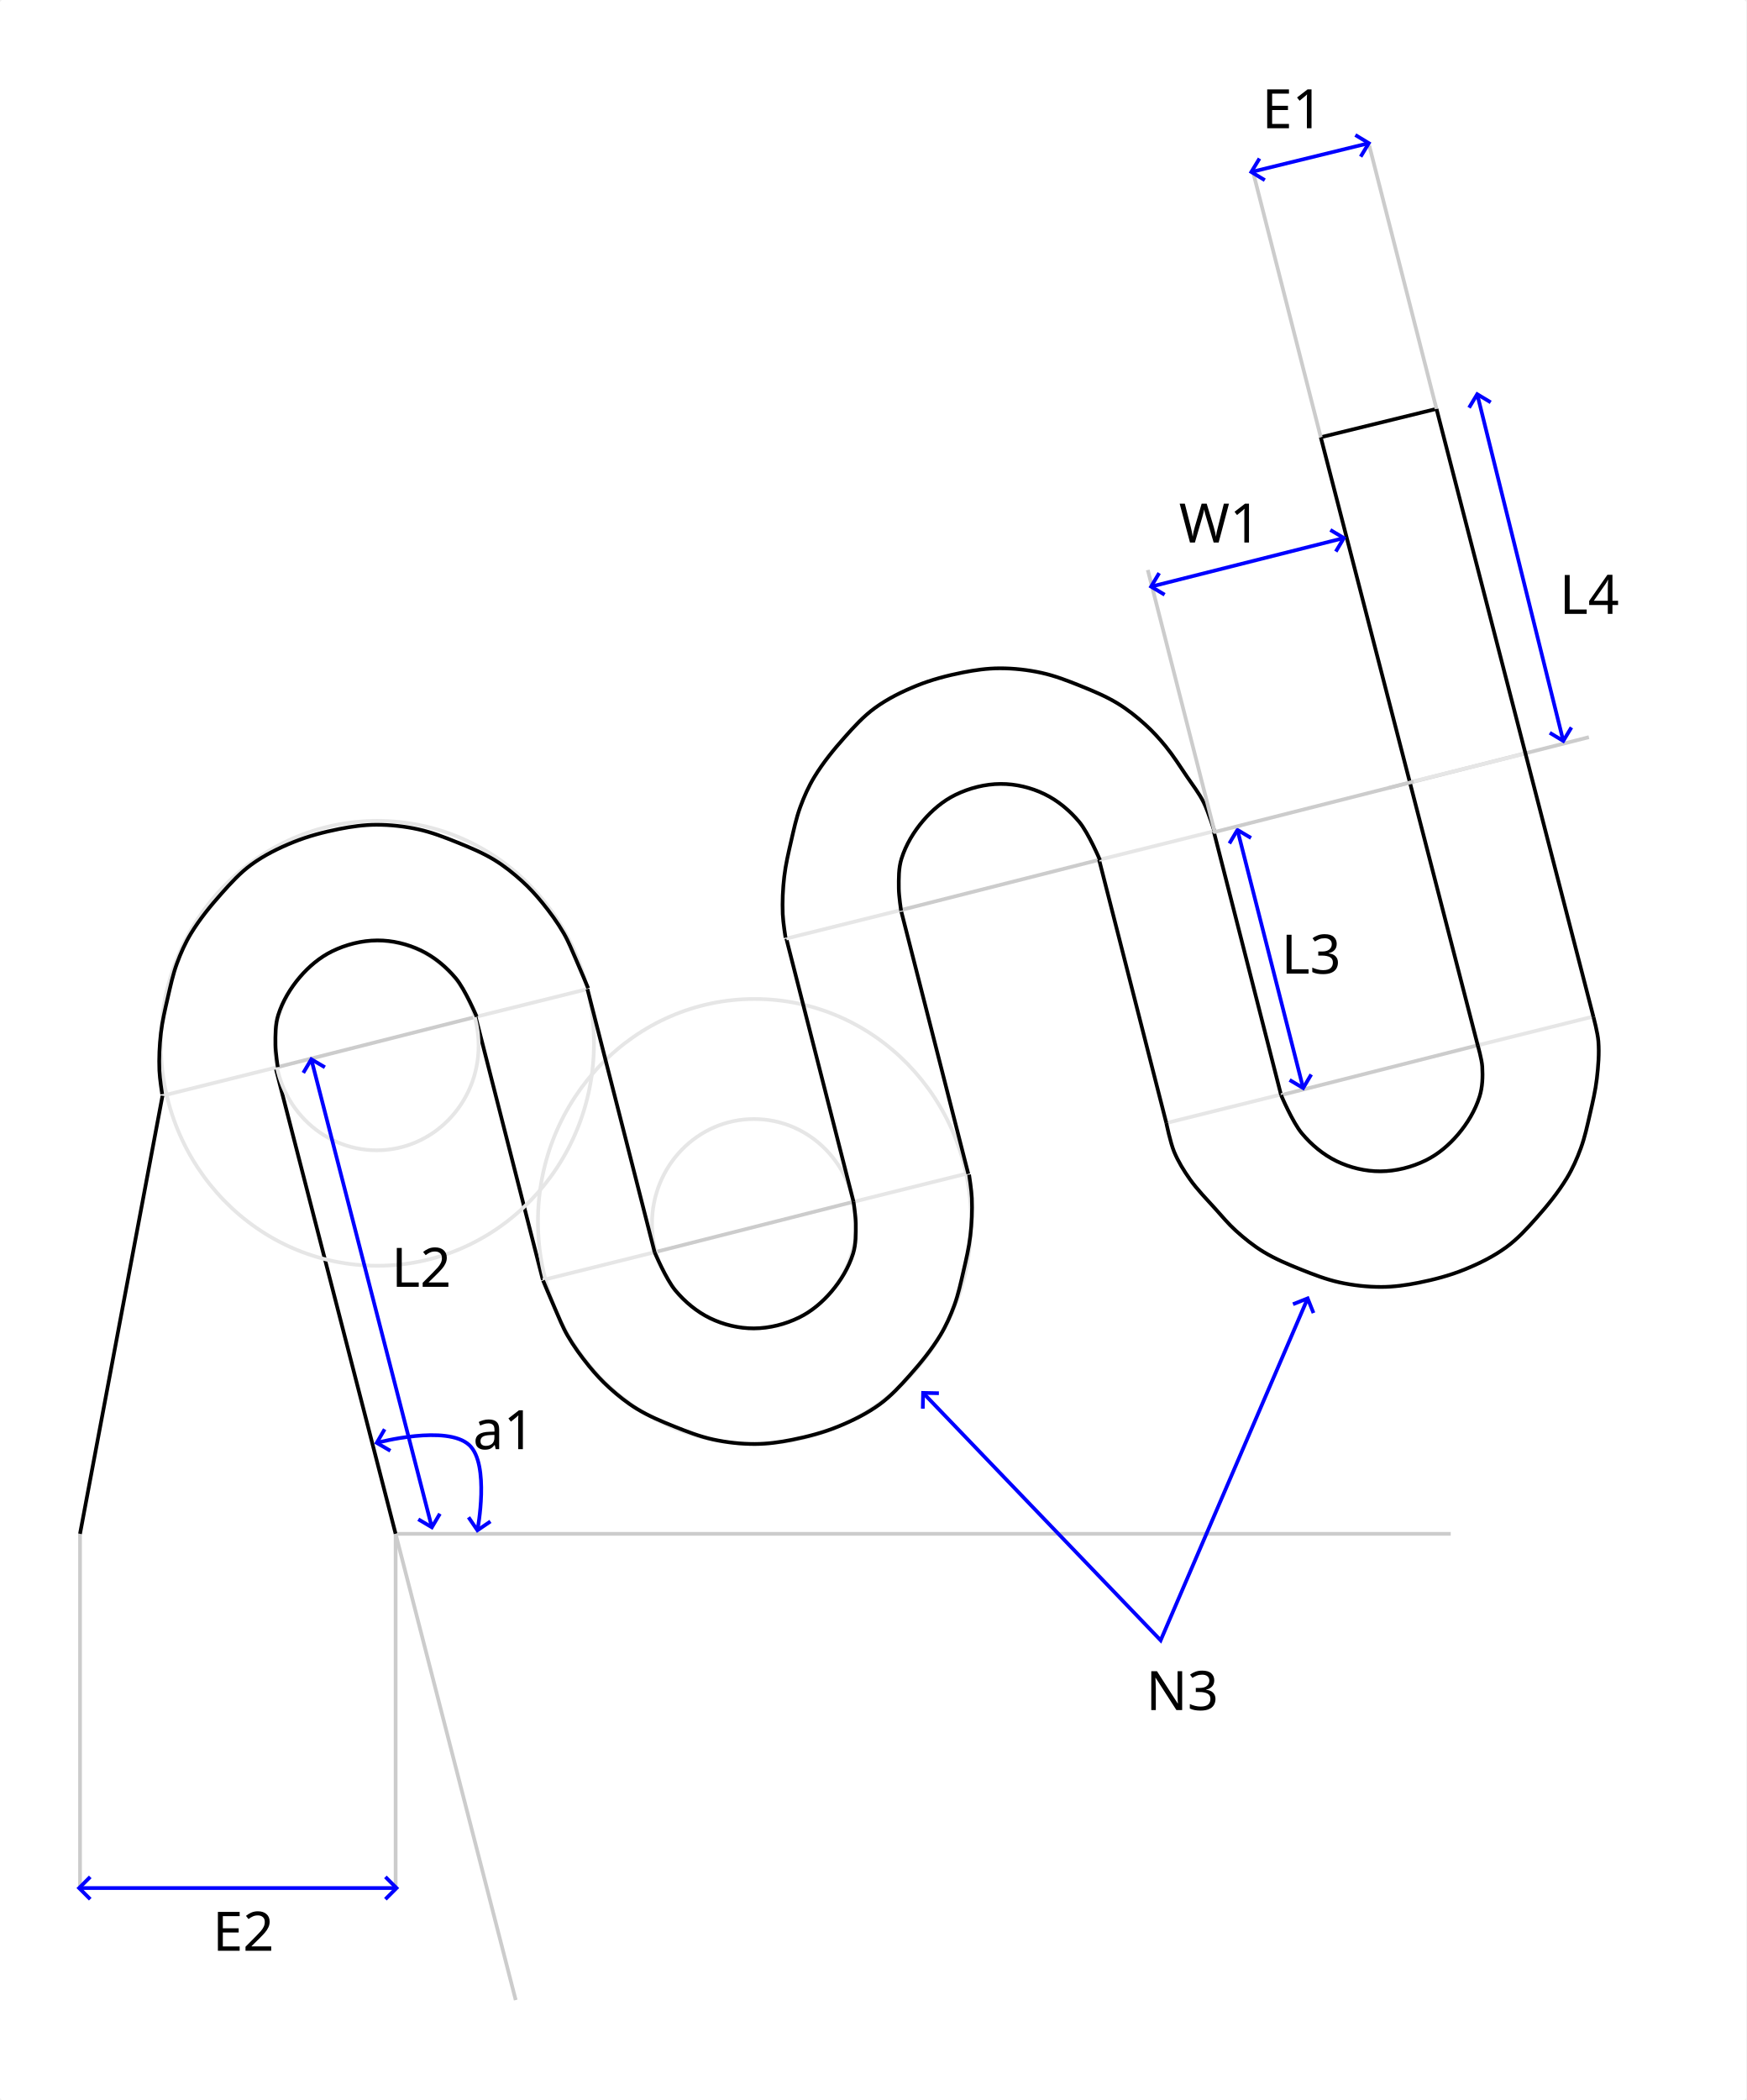
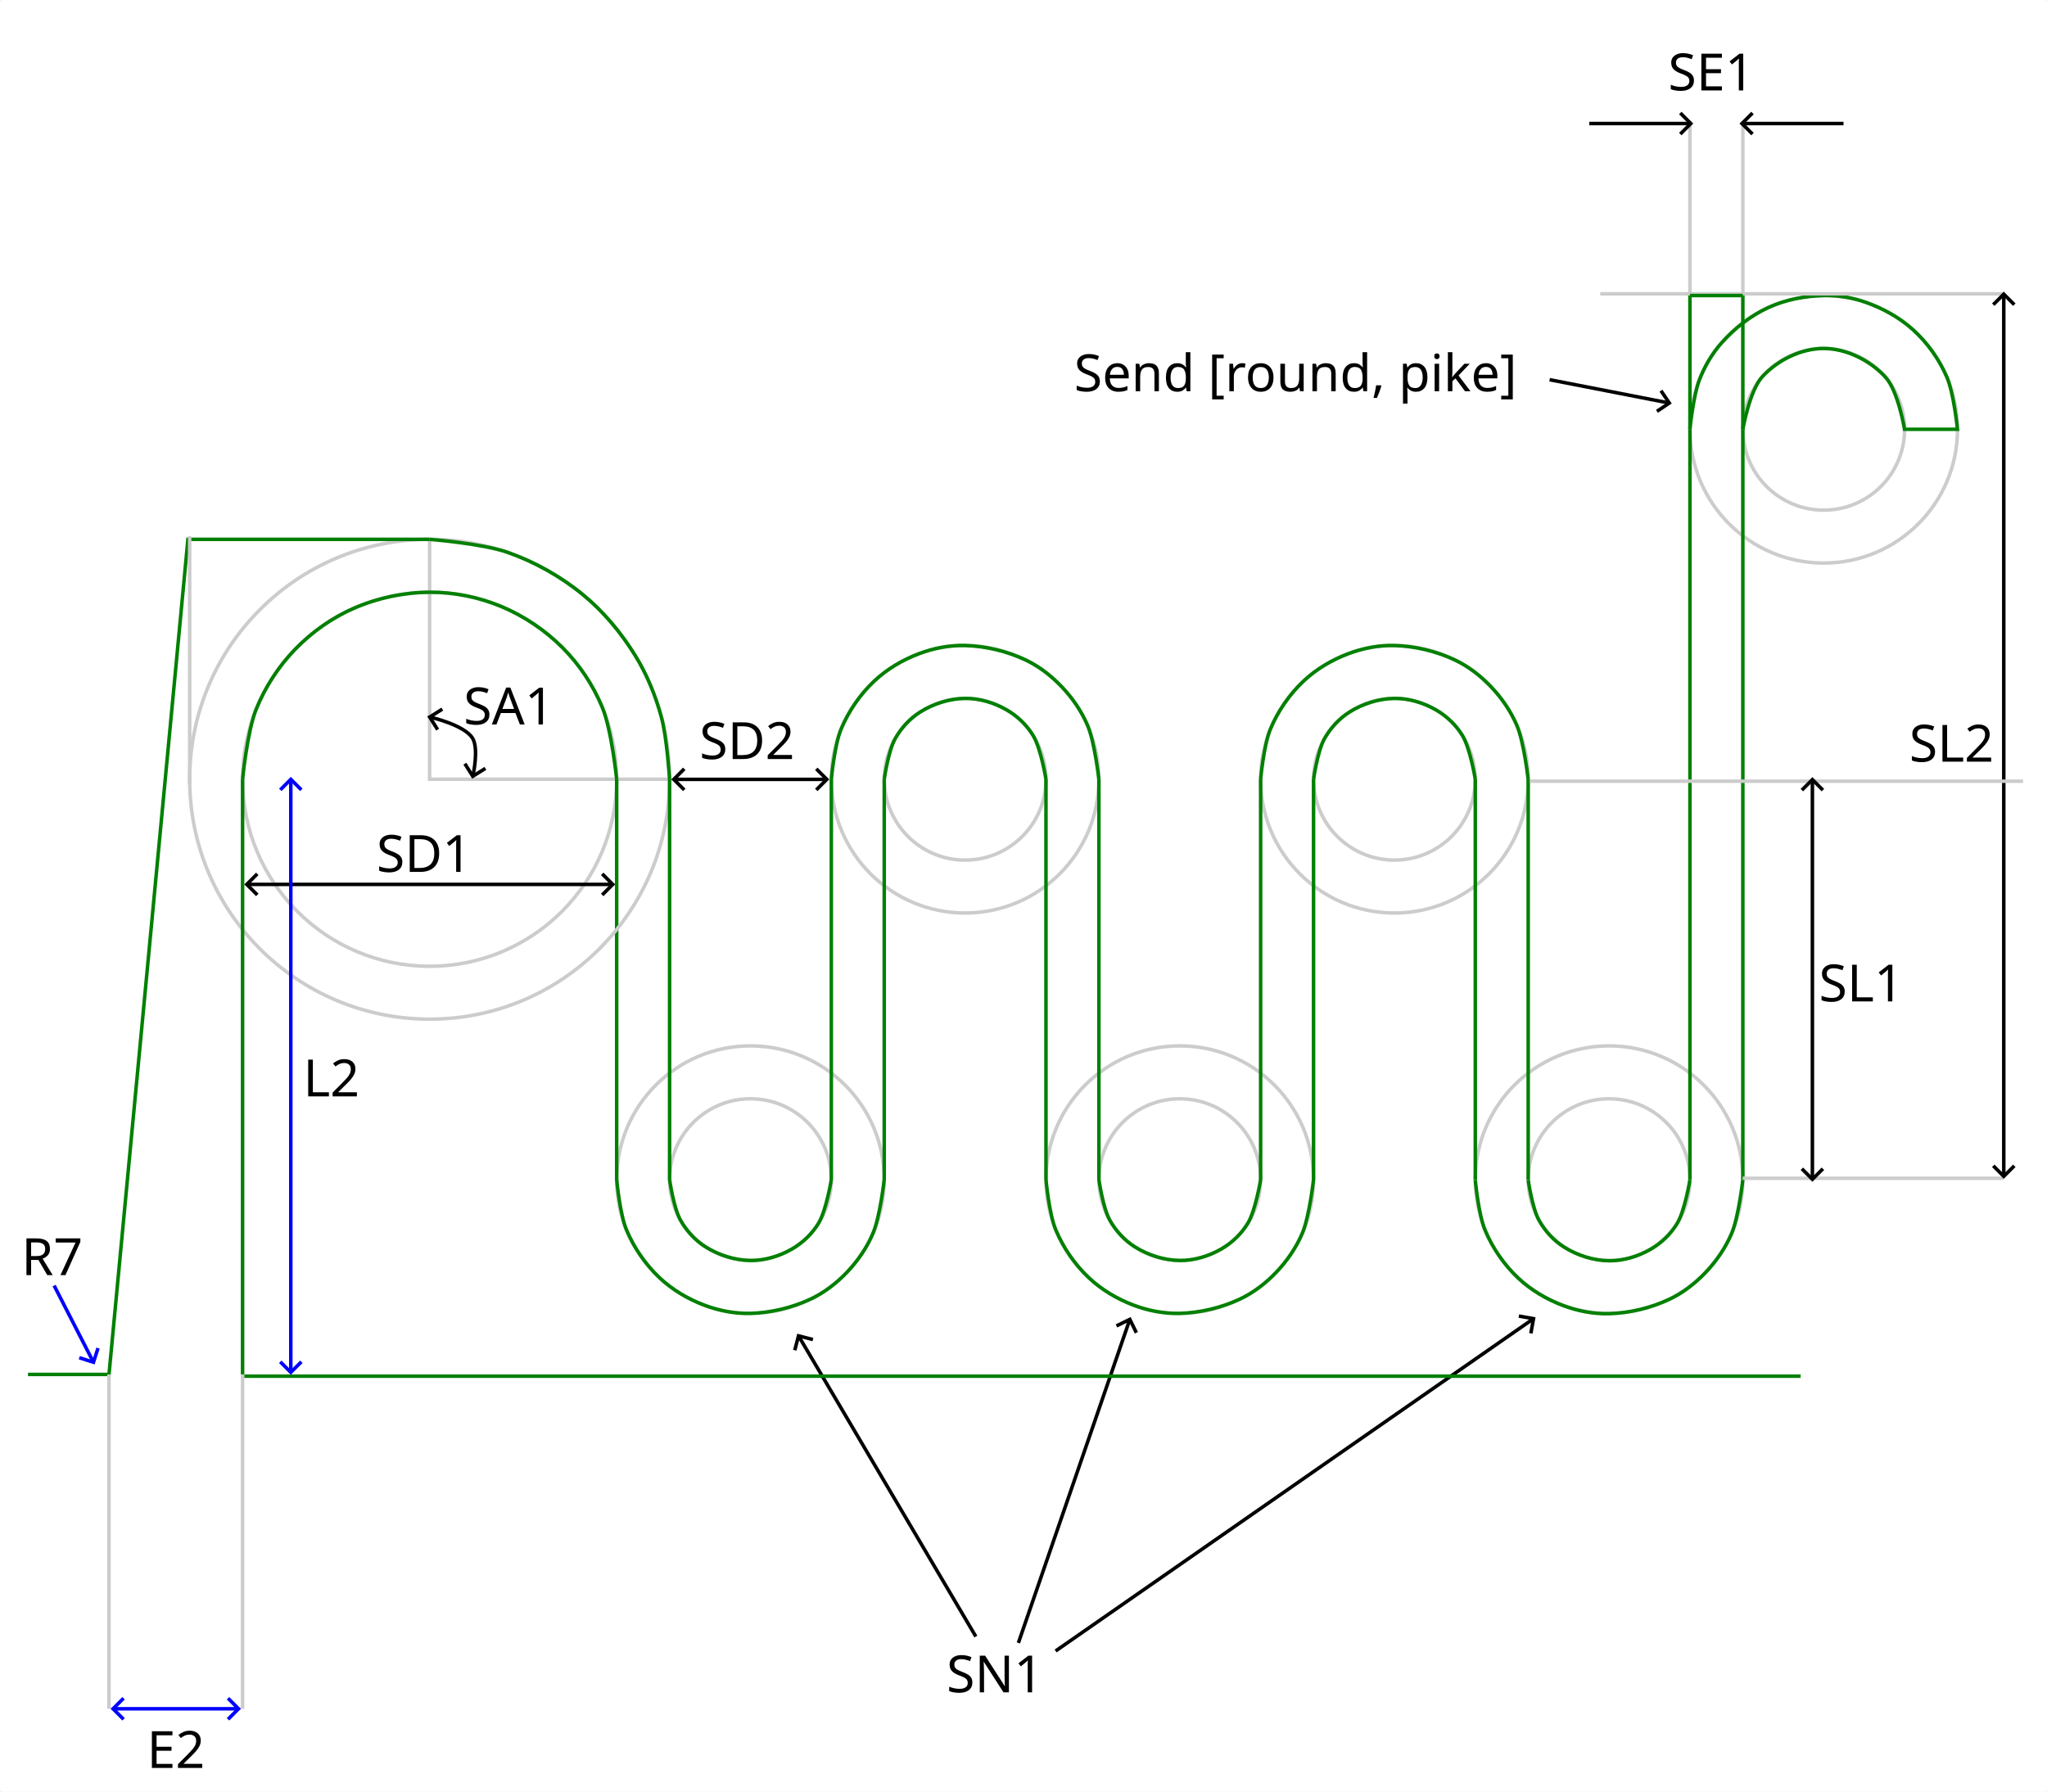
- <svg xmlns="http://www.w3.org/2000/svg" width="470.347" height="565.53" viewBox="0 0 124.446 149.63" version="1.1" id="svg1">
+ <svg xmlns="http://www.w3.org/2000/svg" width="583.904" height="511.197" viewBox="0 0 154.491 135.254" version="1.1" id="svg1">
  <defs id="defs1">
-     <rect x="364.518" y="1257.999" width="109.163" height="81.43" id="rect50" />
-     <rect x="235.652" y="858.892" width="75.778" height="56.139" id="rect49" />
-     <rect x="264.048" y="901.183" width="44.055" height="28.2" id="rect48" />
-     <rect x="324.517" y="1202.192" width="50.214" height="40.31" id="rect47" />
-     <rect x="339.192" y="1195.127" width="42.228" height="45.535" id="rect46" />
-     <rect x="156.588" y="973.86" width="53.422" height="36.666" id="rect45" />
-     <rect x="256.083" y="1047.652" width="56.452" height="52.313" id="rect41" />
-     <rect x="371.085" y="971.245" width="91.565" height="67.194" id="rect40" />
-     <marker style="overflow:visible" id="ArrowWide" refX="0" refY="0" orient="auto-start-reverse" markerWidth="1" markerHeight="1" viewBox="0 0 1 1" preserveAspectRatio="xMidYMid">
-       <path style="fill:none;stroke:context-stroke;stroke-width:1;stroke-linecap:butt" d="M 3,-3 0,0 3,3" transform="rotate(180,0.125,0)" id="path16" />
+     <rect x="106.855" y="1728.119" width="38.808" height="30.888" id="rect15" />
+     <marker style="overflow:visible" id="ArrowWide-12" refX="0" refY="0" orient="auto-start-reverse" markerWidth="1" markerHeight="1" viewBox="0 0 1 1" preserveAspectRatio="xMidYMid">
+       <path style="fill:none;stroke:context-stroke;stroke-width:1;stroke-linecap:butt" d="M 3,-3 0,0 3,3" transform="rotate(180,0.125,0)" id="path1-70" />
+     </marker>
+     <rect x="274.597" y="1135.815" width="121.684" height="58.77" id="rect21-3" />
+     <marker style="overflow:visible" id="ArrowWide-0" refX="0" refY="0" orient="auto-start-reverse" markerWidth="1" markerHeight="1" viewBox="0 0 1 1" preserveAspectRatio="xMidYMid">
+       <path style="fill:none;stroke:context-stroke;stroke-width:1;stroke-linecap:butt" d="M 3,-3 0,0 3,3" transform="rotate(180,0.125,0)" id="path1-96" />
+     </marker>
+     <marker style="overflow:visible" id="ArrowWide-0-1" refX="0" refY="0" orient="auto-start-reverse" markerWidth="1" markerHeight="1" viewBox="0 0 1 1" preserveAspectRatio="xMidYMid">
+       <path style="fill:none;stroke:context-stroke;stroke-width:1;stroke-linecap:butt" d="M 3,-3 0,0 3,3" transform="rotate(180,0.125,0)" id="path1-96-5" />
+     </marker>
+     <marker style="overflow:visible" id="ArrowWide-0-1-3" refX="0" refY="0" orient="auto-start-reverse" markerWidth="1" markerHeight="1" viewBox="0 0 1 1" preserveAspectRatio="xMidYMid">
+       <path style="fill:none;stroke:context-stroke;stroke-width:1;stroke-linecap:butt" d="M 3,-3 0,0 3,3" transform="rotate(180,0.125,0)" id="path1-96-5-0" />
+     </marker>
+     <marker style="overflow:visible" id="ArrowWide-1" refX="0" refY="0" orient="auto-start-reverse" markerWidth="1" markerHeight="1" viewBox="0 0 1 1" preserveAspectRatio="xMidYMid">
+       <path style="fill:none;stroke:context-stroke;stroke-width:1;stroke-linecap:butt" d="M 3,-3 0,0 3,3" transform="rotate(180,0.125,0)" id="path1-7" />
+     </marker>
+     <rect x="452.06" y="645.818" width="57.555" height="33.412" id="rect22-7" />
+     <rect x="209.616" y="689.979" width="115.718" height="71.502" id="rect23-9" />
+     <rect x="286.284" y="727.236" width="83.647" height="43.59" id="rect24-2" />
+     <rect x="445.519" y="1111.086" width="61.593" height="52.801" id="rect26-7" />
+     <rect x="433.234" y="1175.506" width="59.38" height="56.736" id="rect27-5" />
+     <rect x="355.69" y="756.999" width="157.723" height="40.717" id="rect28" />
+     <rect x="152.946" y="783.135" width="50.197" height="30.108" id="rect30-8" />
+     <marker style="overflow:visible" id="ArrowWide-6" refX="0" refY="0" orient="auto-start-reverse" markerWidth="1" markerHeight="1" viewBox="0 0 1 1" preserveAspectRatio="xMidYMid">
+       <path style="fill:none;stroke:context-stroke;stroke-width:1;stroke-linecap:butt" d="M 3,-3 0,0 3,3" transform="rotate(180,0.125,0)" id="path16-93" />
+     </marker>
+     <rect x="256.083" y="1047.652" width="56.452" height="52.313" id="rect41-5" />
+     <rect x="385.047" y="566.254" width="46.923" height="30.295" id="rect2-4" />
+     <marker style="overflow:visible" id="ArrowWide-06" refX="0" refY="0" orient="auto-start-reverse" markerWidth="1" markerHeight="1" viewBox="0 0 1 1" preserveAspectRatio="xMidYMid">
+       <path style="fill:none;stroke:context-stroke;stroke-width:1;stroke-linecap:butt" d="M 3,-3 0,0 3,3" transform="rotate(180,0.125,0)" id="path16-8" />
+     </marker>
+     <marker style="overflow:visible" id="ArrowWide-0-1-2" refX="0" refY="0" orient="auto-start-reverse" markerWidth="1" markerHeight="1" viewBox="0 0 1 1" preserveAspectRatio="xMidYMid">
+       <path style="fill:none;stroke:context-stroke;stroke-width:1;stroke-linecap:butt" d="M 3,-3 0,0 3,3" transform="rotate(180,0.125,0)" id="path1-96-5-7" />
    </marker>
  </defs>
-   <g id="layer1" transform="translate(-14.1369,-213.7882)">
-     <rect style="fill:#ffffff;stroke:#ffffff;stroke-width:0.265;stroke-linejoin:bevel" id="rect51" width="124.181" height="149.365" x="14.269" y="213.921" />
-     <path style="fill:none;stroke:#cccccc;stroke-width:0.265px;stroke-linecap:butt;stroke-linejoin:miter;stroke-opacity:1" d="m 127.363,266.314 -14.236,3.608" id="path38-6-5-8-5" />
-     <path style="fill:none;stroke:#cccccc;stroke-width:0.265px;stroke-linecap:butt;stroke-linejoin:miter;stroke-opacity:1" d="m 19.839,323.077 v 25.239" id="path37" />
-     <path style="fill:none;stroke:#cccccc;stroke-width:0.265px;stroke-linecap:butt;stroke-linejoin:miter;stroke-opacity:1" d="m 42.329,323.077 v 25.239" id="path37-8" />
-     <path style="fill:none;stroke:#000000;stroke-width:0.265px;stroke-linecap:butt;stroke-linejoin:miter;stroke-opacity:1" d="M 42.329,323.077 33.771,289.857" id="path38" />
-     <path style="fill:none;stroke:#cccccc;stroke-width:0.265px;stroke-linecap:butt;stroke-linejoin:miter;stroke-opacity:1" d="M 50.887,356.297 42.329,323.077" id="path38-0" />
-     <path style="fill:none;stroke:#cccccc;stroke-width:0.265px;stroke-linecap:butt;stroke-linejoin:miter;stroke-opacity:1" d="M 42.457,323.077 H 117.517" id="path37-8-4" />
-     <path style="fill:none;stroke:#0000ff;stroke-width:0.265px;stroke-linecap:butt;stroke-linejoin:miter;stroke-opacity:1;marker-start:url(#ArrowWide);marker-end:url(#ArrowWide)" d="M 19.839,348.316 H 42.329" id="path39" />
-     <path style="fill:none;stroke:#0000ff;stroke-width:0.265px;stroke-linecap:butt;stroke-linejoin:miter;stroke-opacity:1;marker-start:url(#ArrowWide);marker-end:url(#ArrowWide)" d="m 41.047,316.579 c 0,0 4.937,-1.308 6.531,0.176 1.472,1.371 0.592,6.006 0.592,6.006" id="path40" />
-     <text xml:space="preserve" transform="matrix(0.2645833,0,0,0.2645833,-50.33979,56.63682)" id="text40" style="font-size:14.667px;line-height:1.25;font-family:sans-serif;white-space:pre;shape-inside:url(#rect40);display:inline">
-       <tspan x="371.084" y="984.223" id="tspan1">a1</tspan>
+   <g id="layer1" transform="translate(-2.928154,-200.9333)">
+     <path style="fill:none;stroke:#cccccc;stroke-width:0.265px;stroke-linecap:butt;stroke-linejoin:miter;stroke-opacity:1" d="M 17.373,259.715 H 35.176" id="path13-1-2-8-8-7-2-0-3-95-7" />
+     <rect style="fill:#ffffff;stroke:#ffffff;stroke-width:0.265;stroke-linejoin:bevel" id="rect51" width="154.227" height="134.99" x="3.06" y="201.066" />
+     <path style="fill:none;stroke:#0000ff;stroke-width:0.265px;stroke-linecap:butt;stroke-linejoin:miter;stroke-opacity:1;marker-start:url(#ArrowWide-06)" d="m 9.952,303.707 -2.94,-5.731" id="path31-2" />
+     <path style="fill:none;stroke:#cccccc;stroke-width:0.265px;stroke-linecap:butt;stroke-linejoin:miter;stroke-opacity:1" d="m 35.353,241.646 v 18.11 l 18.11,5.3e-4" id="path29-7" />
+     <path style="fill:none;stroke:#cccccc;stroke-width:0.265px;stroke-linecap:butt;stroke-linejoin:miter;stroke-opacity:1" d="M 130.471,210.259 V 223.376" id="path13-1-2-8-8-7-2-0-3" />
+     <path style="fill:none;stroke:#cccccc;stroke-width:0.265px;stroke-linecap:butt;stroke-linejoin:miter;stroke-opacity:1" d="M 134.464,210.259 V 223.376" id="path13-1-2-8-8-7-2-0-3-9" />
+     <circle style="fill:none;stroke:#cccccc;stroke-width:0.265;stroke-linejoin:bevel" id="path14-3" cx="35.353" cy="259.756" r="14.117" />
+     <circle style="fill:none;stroke:#cccccc;stroke-width:0.265;stroke-linejoin:bevel" id="path14-5" cx="59.566" cy="289.98" r="10.097" />
+     <path style="fill:none;stroke:#008000;stroke-width:0.265px;stroke-linecap:butt;stroke-linejoin:miter;stroke-opacity:1" d="M 49.47,289.98 V 259.757" id="path13-1" />
+     <circle style="fill:none;stroke:#cccccc;stroke-width:0.265;stroke-linejoin:bevel" id="path14-2" cx="35.353" cy="259.756" r="18.11" />
+     <path style="fill:none;stroke:#008000;stroke-width:0.265px;stroke-linecap:butt;stroke-linejoin:miter;stroke-opacity:1" d="M 21.236,304.684 V 259.757" id="path13-6" />
+     <path style="fill:none;stroke:#008000;stroke-width:0.265px;stroke-linecap:butt;stroke-linejoin:miter;stroke-opacity:1" d="M 35.353,241.647 H 17.111 l -5.957,63.038 H 5.039" id="path13-5" />
+     <circle style="fill:none;stroke:#cccccc;stroke-width:0.265;stroke-linejoin:bevel" id="path14-5-6" cx="59.566" cy="289.98" r="6.103" />
+     <path style="fill:none;stroke:#008000;stroke-width:0.265px;stroke-linecap:butt;stroke-linejoin:miter;stroke-opacity:1" d="M 53.463,289.98 V 259.757" id="path13-1-3" />
+     <circle style="fill:none;stroke:#cccccc;stroke-width:0.265;stroke-linejoin:bevel" id="path14-5-4" cx="75.767" cy="259.756" r="10.097" />
+     <circle style="fill:none;stroke:#cccccc;stroke-width:0.265;stroke-linejoin:bevel" id="path14-5-6-4" cx="75.767" cy="259.756" r="6.103" />
+     <path style="fill:none;stroke:#008000;stroke-width:0.265px;stroke-linecap:butt;stroke-linejoin:miter;stroke-opacity:1" d="M 69.663,289.98 V 259.757" id="path13-1-2-8" />
+     <path style="fill:none;stroke:#008000;stroke-width:0.265px;stroke-linecap:butt;stroke-linejoin:miter;stroke-opacity:1" d="M 65.67,289.98 V 259.757" id="path13-1-2" />
+     <circle style="fill:none;stroke:#cccccc;stroke-width:0.265;stroke-linejoin:bevel" id="path14-5-43" cx="91.967" cy="289.98" r="10.097" />
+     <path style="fill:none;stroke:#008000;stroke-width:0.265px;stroke-linecap:butt;stroke-linejoin:miter;stroke-opacity:1" d="M 81.87,289.98 V 259.757" id="path13-1-1" />
+     <circle style="fill:none;stroke:#cccccc;stroke-width:0.265;stroke-linejoin:bevel" id="path14-5-6-49" cx="91.967" cy="289.98" r="6.103" />
+     <path style="fill:none;stroke:#008000;stroke-width:0.265px;stroke-linecap:butt;stroke-linejoin:miter;stroke-opacity:1" d="M 85.864,289.98 V 259.757" id="path13-1-3-2" />
+     <circle style="fill:none;stroke:#cccccc;stroke-width:0.265;stroke-linejoin:bevel" id="path14-5-4-0" cx="108.167" cy="259.756" r="10.097" />
+     <circle style="fill:none;stroke:#cccccc;stroke-width:0.265;stroke-linejoin:bevel" id="path14-5-6-4-6" cx="108.167" cy="259.756" r="6.103" />
+     <path style="fill:none;stroke:#008000;stroke-width:0.265px;stroke-linecap:butt;stroke-linejoin:miter;stroke-opacity:1" d="M 102.064,289.98 V 259.757" id="path13-1-2-8-8" />
+     <path style="fill:none;stroke:#008000;stroke-width:0.265px;stroke-linecap:butt;stroke-linejoin:miter;stroke-opacity:1" d="M 98.07,289.98 V 259.757" id="path13-1-2-9" />
+     <circle style="fill:none;stroke:#cccccc;stroke-width:0.265;stroke-linejoin:bevel" id="path14-5-43-4" cx="124.368" cy="289.98" r="10.097" />
+     <path style="fill:none;stroke:#008000;stroke-width:0.265px;stroke-linecap:butt;stroke-linejoin:miter;stroke-opacity:1" d="M 114.271,289.98 V 259.757" id="path13-1-1-9" />
+     <circle style="fill:none;stroke:#cccccc;stroke-width:0.265;stroke-linejoin:bevel" id="path14-5-6-49-5" cx="124.368" cy="289.98" r="6.103" />
+     <path style="fill:none;stroke:#008000;stroke-width:0.265px;stroke-linecap:butt;stroke-linejoin:miter;stroke-opacity:1" d="M 118.264,289.98 V 259.757" id="path13-1-3-2-0" />
+     <circle style="fill:none;stroke:#cccccc;stroke-width:0.265;stroke-linejoin:bevel" id="path14-5-4-0-4" cx="140.568" cy="233.34" r="10.097" />
+     <circle style="fill:none;stroke:#cccccc;stroke-width:0.265;stroke-linejoin:bevel" id="path14-5-6-4-6-8" cx="140.568" cy="233.34" r="6.103" />
+     <path style="fill:none;stroke:#008000;stroke-width:0.265px;stroke-linecap:butt;stroke-linejoin:miter;stroke-opacity:1" d="m 134.464,289.98 v -56.639" id="path13-1-2-8-8-7" />
+     <path style="fill:none;stroke:#008000;stroke-width:0.265px;stroke-linecap:butt;stroke-linejoin:miter;stroke-opacity:1" d="m 130.471,289.98 v -56.639" id="path13-1-2-9-1" />
+     <path style="fill:none;stroke:#008000;stroke-width:0.265px;stroke-linecap:butt;stroke-linejoin:miter;stroke-opacity:1" d="m 134.464,233.34 c 0,0 0.513,-2.942 1.475,-3.979 1.154,-1.245 2.931,-2.129 4.628,-2.124 1.716,0.004 3.507,0.906 4.667,2.17 0.944,1.028 1.436,3.933 1.436,3.933 h 3.993 c 0,0 -0.273,-2.731 -0.813,-3.969 -0.579,-1.328 -1.457,-2.559 -2.528,-3.535 -1.018,-0.926 -2.272,-1.613 -3.568,-2.077 -1.013,-0.363 -2.112,-0.544 -3.188,-0.516 -1.415,0.036 -2.864,0.306 -4.152,0.893 -1.333,0.607 -2.534,1.549 -3.517,2.635 -0.742,0.82 -1.319,1.807 -1.715,2.839 -0.453,1.182 -0.714,3.729 -0.714,3.729" id="path15-1" />
+     <path style="fill:none;stroke:#008000;stroke-width:0.265px;stroke-linecap:butt;stroke-linejoin:miter;stroke-opacity:1" d="m 130.471,233.341 v -10.101" id="path13-1-2-8-8-7-2" />
+     <path style="fill:none;stroke:#cccccc;stroke-width:0.265px;stroke-linecap:butt;stroke-linejoin:miter;stroke-opacity:1" d="M 154.157,223.11 H 123.701" id="path13-1-2-8-8-7-2-0" />
+     <path style="fill:none;stroke:#008000;stroke-width:0.265px;stroke-linecap:butt;stroke-linejoin:miter;stroke-opacity:1" d="m 134.464,233.341 v -10.101" id="path13-1-2-8-8-7-2-9" />
+     <path style="fill:none;stroke:#008000;stroke-width:0.265px;stroke-linecap:butt;stroke-linejoin:miter;stroke-opacity:1" d="m 130.471,223.243 h 3.993" id="path16-29" />
+     <path style="fill:none;stroke:#cccccc;stroke-width:0.265px;stroke-linecap:butt;stroke-linejoin:miter;stroke-opacity:1" d="M 154.157,289.88 H 134.451" id="path13-1-2-8-8-7-2-0-9" />
+     <path style="fill:none;stroke:#000000;stroke-width:0.265px;stroke-linecap:butt;stroke-linejoin:miter;stroke-opacity:1;marker-start:url(#ArrowWide-12);marker-end:url(#ArrowWide-12)" d="m 154.157,223.203 v 66.462" id="path17" />
+     <path style="fill:none;stroke:#008000;stroke-width:0.265px;stroke-linecap:butt;stroke-linejoin:miter;stroke-opacity:1" d="m 21.236,259.756 c 0,0 0.354,-3.618 1.025,-5.281 0.672,-1.665 1.683,-3.227 2.93,-4.518 1.261,-1.305 2.797,-2.395 4.462,-3.116 1.782,-0.772 3.758,-1.19 5.7,-1.202 1.832,-0.011 3.699,0.366 5.391,1.07 1.731,0.72 3.344,1.81 4.665,3.139 1.264,1.272 2.291,2.824 2.976,4.481 0.704,1.705 1.085,5.427 1.085,5.427" id="path18-3" />
+     <path style="fill:none;stroke:#008000;stroke-width:0.265px;stroke-linecap:butt;stroke-linejoin:miter;stroke-opacity:1" d="m 35.353,241.646 c 0,0 4,0.319 5.871,0.978 2.056,0.724 4.016,1.821 5.702,3.202 1.56,1.278 2.879,2.877 3.943,4.591 0.892,1.437 1.538,3.04 1.982,4.672 0.412,1.514 0.612,4.667 0.612,4.667" id="path19-1" />
+     <path style="fill:none;stroke:#008000;stroke-width:0.265px;stroke-linecap:butt;stroke-linejoin:miter;stroke-opacity:1" d="m 53.463,289.98 c 0,0 0.306,2.13 0.817,3.05 0.45,0.809 1.113,1.538 1.9,2.027 1.002,0.623 2.207,1.011 3.387,1.026 1.083,0.013 2.192,-0.328 3.133,-0.866 0.804,-0.459 1.517,-1.138 1.996,-1.93 0.595,-0.983 0.974,-3.308 0.974,-3.308" id="path20-9" />
+     <path style="fill:none;stroke:#008000;stroke-width:0.265px;stroke-linecap:butt;stroke-linejoin:miter;stroke-opacity:1" d="m 49.47,289.98 c 0,0 0.24,2.606 0.74,3.794 0.567,1.347 1.43,2.604 2.491,3.609 0.959,0.909 2.143,1.603 3.378,2.072 1.104,0.42 2.307,0.655 3.487,0.621 1.558,-0.045 3.136,-0.426 4.549,-1.083 1.029,-0.479 1.955,-1.203 2.738,-2.025 0.814,-0.854 1.508,-1.857 1.965,-2.945 0.533,-1.27 0.845,-4.045 0.845,-4.045" id="path21-4" />
+     <path style="fill:none;stroke:#008000;stroke-width:0.265px;stroke-linecap:butt;stroke-linejoin:miter;stroke-opacity:1" d="m 85.864,289.98 c 0,0 0.306,2.13 0.817,3.05 0.45,0.809 1.113,1.538 1.9,2.027 1.002,0.623 2.207,1.011 3.387,1.026 1.083,0.013 2.192,-0.328 3.133,-0.866 0.804,-0.459 1.517,-1.138 1.996,-1.93 0.595,-0.983 0.974,-3.308 0.974,-3.308" id="path20-1" />
+     <path style="fill:none;stroke:#008000;stroke-width:0.265px;stroke-linecap:butt;stroke-linejoin:miter;stroke-opacity:1" d="m 81.87,289.98 c 0,0 0.24,2.606 0.74,3.794 0.567,1.347 1.43,2.604 2.491,3.609 0.959,0.909 2.143,1.603 3.378,2.072 1.104,0.42 2.307,0.655 3.487,0.621 1.558,-0.045 3.136,-0.426 4.549,-1.083 1.029,-0.479 1.955,-1.203 2.738,-2.025 0.814,-0.854 1.508,-1.857 1.965,-2.945 0.533,-1.27 0.845,-4.045 0.845,-4.045" id="path21-1" />
+     <path style="fill:none;stroke:#008000;stroke-width:0.265px;stroke-linecap:butt;stroke-linejoin:miter;stroke-opacity:1" d="m 118.263,290.001 c 0,0 0.306,2.13 0.817,3.05 0.45,0.809 1.113,1.538 1.9,2.027 1.002,0.623 2.207,1.011 3.387,1.026 1.083,0.013 2.192,-0.328 3.133,-0.866 0.804,-0.459 1.517,-1.138 1.996,-1.93 0.595,-0.983 0.974,-3.308 0.974,-3.308" id="path20-7" />
+     <path style="fill:none;stroke:#008000;stroke-width:0.265px;stroke-linecap:butt;stroke-linejoin:miter;stroke-opacity:1" d="m 114.269,290.001 c 0,0 0.24,2.606 0.74,3.794 0.567,1.347 1.43,2.604 2.491,3.609 0.959,0.909 2.143,1.603 3.378,2.072 1.104,0.42 2.307,0.655 3.487,0.621 1.558,-0.045 3.136,-0.426 4.549,-1.083 1.029,-0.479 1.955,-1.203 2.738,-2.025 0.814,-0.854 1.508,-1.857 1.965,-2.945 0.533,-1.27 0.845,-4.045 0.845,-4.045" id="path21-6" />
+     <path style="fill:none;stroke:#008000;stroke-width:0.265px;stroke-linecap:butt;stroke-linejoin:miter;stroke-opacity:1" d="m 102.064,259.757 c 0,0 0.306,-2.13 0.817,-3.05 0.45,-0.809 1.113,-1.538 1.9,-2.027 1.002,-0.623 2.207,-1.011 3.387,-1.026 1.083,-0.013 2.192,0.328 3.133,0.866 0.804,0.459 1.517,1.138 1.996,1.93 0.595,0.983 0.974,3.308 0.974,3.308" id="path20-5" />
+     <path style="fill:none;stroke:#008000;stroke-width:0.265px;stroke-linecap:butt;stroke-linejoin:miter;stroke-opacity:1" d="m 98.07,259.757 c 0,0 0.24,-2.606 0.74,-3.794 0.567,-1.347 1.43,-2.604 2.491,-3.609 0.959,-0.909 2.143,-1.603 3.378,-2.072 1.104,-0.42 2.307,-0.655 3.487,-0.621 1.558,0.045 3.136,0.426 4.549,1.083 1.029,0.479 1.955,1.203 2.737,2.025 0.814,0.854 1.508,1.857 1.965,2.945 0.533,1.27 0.845,4.045 0.845,4.045" id="path21-63" />
+     <path style="fill:none;stroke:#008000;stroke-width:0.265px;stroke-linecap:butt;stroke-linejoin:miter;stroke-opacity:1" d="m 69.663,259.756 c 0,0 0.306,-2.13 0.817,-3.05 0.45,-0.809 1.113,-1.538 1.9,-2.027 1.002,-0.623 2.207,-1.011 3.387,-1.026 1.083,-0.013 2.192,0.328 3.133,0.866 0.804,0.459 1.517,1.138 1.996,1.93 0.595,0.983 0.974,3.308 0.974,3.308" id="path20-12" />
+     <path style="fill:none;stroke:#008000;stroke-width:0.265px;stroke-linecap:butt;stroke-linejoin:miter;stroke-opacity:1" d="m 65.67,259.756 c 0,0 0.24,-2.606 0.74,-3.794 0.567,-1.347 1.43,-2.604 2.491,-3.609 0.959,-0.909 2.143,-1.603 3.378,-2.072 1.104,-0.42 2.307,-0.655 3.487,-0.621 1.558,0.045 3.136,0.426 4.549,1.083 1.029,0.479 1.955,1.203 2.738,2.025 0.814,0.854 1.508,1.857 1.965,2.945 0.533,1.27 0.845,4.045 0.845,4.045" id="path21-9" />
+     <text xml:space="preserve" transform="matrix(0.2645833,0,0,0.2645833,1.712916,24.73103)" id="text21-7" style="font-size:14.667px;line-height:1.25;font-family:sans-serif;white-space:pre;shape-inside:url(#rect21-3);display:inline">
+       <tspan x="274.598" y="1148.791" id="tspan1">SN1</tspan>
    </text>
-     <text xml:space="preserve" transform="matrix(0.2645833,0,0,0.2645833,-38.46677,72.15854)" id="text41" style="font-size:14.667px;line-height:1.25;font-family:sans-serif;white-space:pre;shape-inside:url(#rect41);display:inline">
-       <tspan x="256.082" y="1060.629" id="tspan2">E2</tspan>
+     <path style="fill:none;stroke:#cccccc;stroke-width:0.265px;stroke-linecap:butt;stroke-linejoin:miter;stroke-opacity:1" d="M 155.611,259.904 H 118.396" id="path13-1-2-8-8-7-2-0-9-8" />
+     <path style="fill:none;stroke:#000000;stroke-width:0.265px;stroke-linecap:butt;stroke-linejoin:miter;stroke-opacity:1;marker-start:url(#ArrowWide-0);marker-end:url(#ArrowWide-0)" d="m 139.713,259.849 v 30.039" id="path17-5" />
+     <path style="fill:none;stroke:#000000;stroke-width:0.265px;stroke-linecap:butt;stroke-linejoin:miter;stroke-opacity:1;marker-start:url(#ArrowWide-0-1);marker-end:url(#ArrowWide-0-1)" d="M 21.618,267.694 H 49.106" id="path17-5-8" />
+     <path style="fill:none;stroke:#000000;stroke-width:0.265px;stroke-linecap:butt;stroke-linejoin:miter;stroke-opacity:1;marker-start:url(#ArrowWide-0-1-3);marker-end:url(#ArrowWide-0-1-3)" d="M 53.844,259.765 H 65.264" id="path17-5-8-4" />
+     <path style="fill:none;stroke:#000000;stroke-width:0.265px;stroke-linecap:butt;stroke-linejoin:miter;stroke-opacity:1;marker-start:url(#ArrowWide-12)" d="m 130.471,210.259 h -7.599" id="path22-4" />
+     <path style="fill:none;stroke:#000000;stroke-width:0.265px;stroke-linecap:butt;stroke-linejoin:miter;stroke-opacity:1;marker-start:url(#ArrowWide-1)" d="m 134.464,210.259 h 7.599" id="path22-5" />
+     <text xml:space="preserve" transform="matrix(0.2645833,0,0,0.2645833,9.219236,33.45109)" id="text22-5" style="font-size:14.667px;line-height:1.25;font-family:sans-serif;white-space:pre;shape-inside:url(#rect22-7);display:inline">
+       <tspan x="452.061" y="658.795" id="tspan2">SE1</tspan>
    </text>
-     <path style="fill:none;stroke:#e6e6e6;stroke-width:0.265px;stroke-linecap:butt;stroke-linejoin:miter;stroke-opacity:1" d="m 33.771,289.857 -8.055,2.004" id="path38-6" />
-     <path style="fill:none;stroke:#000000;stroke-width:0.265px;stroke-linecap:butt;stroke-linejoin:miter;stroke-opacity:1" d="m 19.839,323.077 5.877,-31.217" id="path41" />
-     <path style="fill:none;stroke:#cccccc;stroke-width:0.265px;stroke-linecap:butt;stroke-linejoin:miter;stroke-opacity:1" d="m 48.007,286.249 -14.236,3.608" id="path38-6-5" />
-     <path style="fill:none;stroke:#e6e6e6;stroke-width:0.265px;stroke-linecap:butt;stroke-linejoin:miter;stroke-opacity:1" d="m 56.061,284.245 -8.055,2.004" id="path38-6-1" />
-     <path style="fill:none;stroke:#000000;stroke-width:0.265px;stroke-linecap:butt;stroke-linejoin:miter;stroke-opacity:1" d="M 52.82,304.99 48.031,286.237" id="path38-7" />
-     <ellipse style="fill:none;stroke:#e6e6e6;stroke-width:0.265;stroke-linejoin:bevel" id="path42" cx="40.981" cy="288.291" rx="7.261" ry="7.458" />
-     <ellipse style="fill:none;stroke:#e6e6e6;stroke-width:0.265;stroke-linejoin:bevel" id="path42-3" cx="41.028" cy="288.127" rx="15.435" ry="15.849" />
-     <path style="fill:none;stroke:#cccccc;stroke-width:0.265px;stroke-linecap:butt;stroke-linejoin:miter;stroke-opacity:1" d="m 75.111,299.379 -14.236,3.608" id="path38-6-5-1" />
-     <ellipse style="fill:none;stroke:#e6e6e6;stroke-width:0.265;stroke-linejoin:bevel" id="path42-8" cx="67.86" cy="300.981" rx="7.261" ry="7.458" />
-     <ellipse style="fill:none;stroke:#e6e6e6;stroke-width:0.265;stroke-linejoin:bevel" id="path42-3-6" cx="67.907" cy="300.817" rx="15.435" ry="15.849" />
-     <path style="fill:none;stroke:#e6e6e6;stroke-width:0.265px;stroke-linecap:butt;stroke-linejoin:miter;stroke-opacity:1" d="m 60.875,302.987 -8.055,2.004" id="path38-6-1-3" />
-     <path style="fill:none;stroke:#e6e6e6;stroke-width:0.265px;stroke-linecap:butt;stroke-linejoin:miter;stroke-opacity:1" d="m 83.014,297.414 -8.055,2.004" id="path38-6-1-3-0" />
-     <path style="fill:none;stroke:#000000;stroke-width:0.265px;stroke-linecap:butt;stroke-linejoin:miter;stroke-opacity:1" d="m 60.786,303.015 -4.789,-18.754" id="path38-7-6" />
-     <path style="fill:none;stroke:#000000;stroke-width:0.265px;stroke-linecap:butt;stroke-linejoin:miter;stroke-opacity:1" d="m 74.959,299.417 -4.789,-18.754" id="path38-7-4" />
-     <path style="fill:none;stroke:#e6e6e6;stroke-width:0.265px;stroke-linecap:butt;stroke-linejoin:miter;stroke-opacity:1" d="m 78.225,278.66 -8.055,2.004" id="path38-6-1-3-0-4" />
-     <path style="fill:none;stroke:#000000;stroke-width:0.265px;stroke-linecap:butt;stroke-linejoin:miter;stroke-opacity:1" d="m 83.138,297.43 -4.789,-18.754" id="path38-7-4-8" />
-     <path style="fill:none;stroke:#cccccc;stroke-width:0.265px;stroke-linecap:butt;stroke-linejoin:miter;stroke-opacity:1" d="m 92.461,275.052 -14.236,3.608" id="path38-6-5-8" />
-     <path style="fill:none;stroke:#e6e6e6;stroke-width:0.265px;stroke-linecap:butt;stroke-linejoin:miter;stroke-opacity:1" d="m 105.305,291.802 -8.055,2.004" id="path38-6-1-3-0-0" />
-     <path style="fill:none;stroke:#000000;stroke-width:0.265px;stroke-linecap:butt;stroke-linejoin:miter;stroke-opacity:1" d="m 97.25,293.806 -4.789,-18.754" id="path38-7-4-5" />
-     <path style="fill:none;stroke:#e6e6e6;stroke-width:0.265px;stroke-linecap:butt;stroke-linejoin:miter;stroke-opacity:1" d="m 100.515,273.048 -8.055,2.004" id="path38-6-1-3-0-4-1" />
-     <path style="fill:none;stroke:#000000;stroke-width:0.265px;stroke-linecap:butt;stroke-linejoin:miter;stroke-opacity:1" d="m 105.428,291.818 -4.789,-18.754" id="path38-7-4-8-1" />
-     <path style="fill:none;stroke:#cccccc;stroke-width:0.265px;stroke-linecap:butt;stroke-linejoin:miter;stroke-opacity:1" d="m 119.664,288.21 -14.236,3.608" id="path38-6-5-1-0" />
-     <path style="fill:none;stroke:#e6e6e6;stroke-width:0.265px;stroke-linecap:butt;stroke-linejoin:miter;stroke-opacity:1" d="m 127.567,286.245 -8.055,2.004" id="path38-6-1-3-0-6" />
-     <path style="fill:none;stroke:#000000;stroke-width:0.265px;stroke-linecap:butt;stroke-linejoin:miter;stroke-opacity:1" d="m 119.445,288.282 -11.189,-43.34" id="path38-7-4-4" />
-     <path style="fill:none;stroke:#e6e6e6;stroke-width:0.265px;stroke-linecap:butt;stroke-linejoin:miter;stroke-opacity:1" d="m 122.778,267.491 -8.055,2.004" id="path38-6-1-3-0-4-6" />
-     <path style="fill:none;stroke:#000000;stroke-width:0.265px;stroke-linecap:butt;stroke-linejoin:miter;stroke-opacity:1" d="m 60.784,303.009 c 0,0 0.819,1.937 1.485,2.731 0.678,0.809 1.525,1.517 2.475,1.977 0.959,0.464 2.049,0.726 3.115,0.721 1.109,-0.005 2.238,-0.292 3.233,-0.78 0.879,-0.431 1.655,-1.093 2.291,-1.837 0.674,-0.79 1.233,-1.715 1.544,-2.706 0.214,-0.682 0.198,-1.42 0.193,-2.135 -0.004,-0.527 -0.163,-1.572 -0.163,-1.572" id="path43" />
-     <path style="fill:none;stroke:#000000;stroke-width:0.265px;stroke-linecap:butt;stroke-linejoin:miter;stroke-opacity:1" d="m 52.838,305.029 c 0,0 0.557,1.35 0.854,2.018 0.284,0.64 0.537,1.298 0.888,1.903 0.443,0.765 0.968,1.484 1.526,2.17 0.446,0.548 0.927,1.073 1.451,1.547 0.611,0.553 1.259,1.074 1.962,1.503 0.838,0.511 1.752,0.891 2.663,1.257 0.902,0.362 1.816,0.718 2.766,0.926 0.977,0.214 1.983,0.326 2.983,0.324 0.885,-0.002 1.77,-0.126 2.638,-0.299 1.116,-0.222 2.227,-0.513 3.282,-0.941 1.044,-0.423 2.07,-0.929 2.98,-1.593 0.8,-0.583 1.476,-1.327 2.134,-2.066 0.794,-0.893 1.556,-1.826 2.176,-2.847 0.41,-0.676 0.734,-1.405 1.005,-2.148 0.285,-0.783 0.459,-1.602 0.646,-2.414 0.193,-0.839 0.392,-1.68 0.492,-2.535 0.103,-0.885 0.143,-1.78 0.108,-2.67 -0.022,-0.565 -0.199,-1.683 -0.199,-1.683" id="path44" />
-     <path style="fill:none;stroke:#000000;stroke-width:0.265px;stroke-linecap:butt;stroke-linejoin:miter;stroke-opacity:1" d="m 48.103,286.223 c 0,0 -0.819,-1.937 -1.485,-2.731 -0.678,-0.809 -1.525,-1.517 -2.475,-1.977 -0.959,-0.464 -2.049,-0.726 -3.115,-0.721 -1.109,0.005 -2.238,0.292 -3.233,0.78 -0.879,0.431 -1.655,1.093 -2.291,1.837 -0.674,0.79 -1.233,1.715 -1.544,2.706 -0.214,0.682 -0.198,1.42 -0.193,2.135 0.004,0.527 0.163,1.572 0.163,1.572" id="path43-2" />
-     <path style="fill:none;stroke:#000000;stroke-width:0.265px;stroke-linecap:butt;stroke-linejoin:miter;stroke-opacity:1" d="m 56.049,284.203 c 0,0 -0.557,-1.35 -0.854,-2.018 -0.284,-0.64 -0.537,-1.298 -0.888,-1.903 -0.443,-0.765 -0.968,-1.484 -1.526,-2.17 -0.446,-0.548 -0.927,-1.073 -1.451,-1.547 -0.611,-0.553 -1.259,-1.074 -1.962,-1.503 -0.838,-0.511 -1.752,-0.891 -2.663,-1.257 -0.902,-0.362 -1.816,-0.718 -2.766,-0.926 -0.977,-0.214 -1.983,-0.326 -2.983,-0.324 -0.885,0.002 -1.77,0.126 -2.638,0.299 -1.116,0.222 -2.227,0.513 -3.282,0.941 -1.044,0.423 -2.07,0.929 -2.98,1.593 -0.8,0.583 -1.476,1.327 -2.134,2.066 -0.794,0.893 -1.556,1.826 -2.176,2.847 -0.41,0.676 -0.734,1.405 -1.005,2.148 -0.285,0.783 -0.459,1.602 -0.646,2.414 -0.193,0.839 -0.392,1.68 -0.492,2.535 -0.103,0.885 -0.143,1.78 -0.108,2.67 0.022,0.565 0.199,1.683 0.199,1.683" id="path44-4" />
-     <path style="fill:none;stroke:#000000;stroke-width:0.265px;stroke-linecap:butt;stroke-linejoin:miter;stroke-opacity:1" d="m 92.522,275.074 c 0,0 -0.819,-1.937 -1.485,-2.731 -0.678,-0.809 -1.525,-1.517 -2.475,-1.977 -0.959,-0.464 -2.049,-0.726 -3.115,-0.721 -1.109,0.005 -2.238,0.292 -3.233,0.78 -0.879,0.431 -1.655,1.093 -2.291,1.837 -0.674,0.79 -1.233,1.715 -1.544,2.706 -0.214,0.682 -0.198,1.42 -0.193,2.135 0.004,0.527 0.163,1.572 0.163,1.572" id="path43-2-9" />
-     <path style="fill:none;stroke:#000000;stroke-width:0.265px;stroke-linecap:butt;stroke-linejoin:miter;stroke-opacity:1" d="m 100.718,273.152 c 0,0 -0.461,-1.5 -0.81,-2.199 -0.324,-0.647 -0.776,-1.221 -1.181,-1.82 -0.495,-0.733 -0.968,-1.484 -1.526,-2.17 -0.446,-0.548 -0.927,-1.073 -1.451,-1.547 -0.611,-0.553 -1.259,-1.074 -1.962,-1.503 -0.838,-0.511 -1.752,-0.891 -2.663,-1.257 -0.902,-0.362 -1.816,-0.718 -2.766,-0.926 -0.977,-0.214 -1.983,-0.326 -2.983,-0.324 -0.885,0.002 -1.77,0.126 -2.638,0.299 -1.116,0.222 -2.227,0.513 -3.282,0.941 -1.044,0.423 -2.07,0.929 -2.98,1.593 -0.8,0.583 -1.476,1.327 -2.134,2.066 -0.794,0.893 -1.556,1.826 -2.176,2.847 -0.41,0.676 -0.734,1.405 -1.005,2.148 -0.285,0.783 -0.459,1.602 -0.646,2.414 -0.193,0.839 -0.392,1.68 -0.492,2.535 -0.103,0.885 -0.143,1.78 -0.108,2.67 0.022,0.565 0.199,1.683 0.199,1.683" id="path44-4-9" />
-     <path style="fill:none;stroke:#000000;stroke-width:0.265px;stroke-linecap:butt;stroke-linejoin:miter;stroke-opacity:1" d="m 127.691,286.261 -11.189,-43.34" id="path38-7-4-4-3" />
-     <path style="fill:none;stroke:#000000;stroke-width:0.265px;stroke-linecap:butt;stroke-linejoin:miter;stroke-opacity:1" d="m 108.256,244.942 8.246,-2.021" id="path45" />
-     <path style="fill:none;stroke:#000000;stroke-width:0.265px;stroke-linecap:butt;stroke-linejoin:miter;stroke-opacity:1" d="m 105.428,291.818 c 0,0 0.819,1.937 1.485,2.731 0.678,0.809 1.525,1.517 2.475,1.977 0.959,0.464 2.049,0.726 3.115,0.721 1.109,-0.005 2.238,-0.292 3.233,-0.78 0.879,-0.431 1.655,-1.093 2.291,-1.837 0.674,-0.79 1.233,-1.715 1.544,-2.706 0.214,-0.682 0.236,-1.421 0.193,-2.135 -0.031,-0.518 -0.323,-1.523 -0.323,-1.523" id="path43-3" />
-     <path style="fill:none;stroke:#000000;stroke-width:0.265px;stroke-linecap:butt;stroke-linejoin:miter;stroke-opacity:1" d="m 97.25,293.806 c 0,0 0.286,1.396 0.557,2.05 0.288,0.694 0.688,1.342 1.122,1.955 0.538,0.76 1.199,1.425 1.822,2.118 0.472,0.526 0.927,1.073 1.451,1.547 0.611,0.553 1.259,1.074 1.962,1.503 0.838,0.511 1.752,0.891 2.663,1.257 0.902,0.362 1.816,0.718 2.766,0.926 0.977,0.214 1.983,0.326 2.983,0.324 0.885,-0.002 1.77,-0.126 2.638,-0.299 1.116,-0.222 2.227,-0.513 3.282,-0.941 1.044,-0.423 2.07,-0.929 2.98,-1.593 0.8,-0.583 1.476,-1.327 2.134,-2.066 0.794,-0.893 1.556,-1.826 2.176,-2.847 0.41,-0.676 0.734,-1.405 1.005,-2.148 0.285,-0.783 0.459,-1.602 0.646,-2.414 0.193,-0.839 0.392,-1.68 0.492,-2.535 0.103,-0.885 0.178,-1.782 0.108,-2.67 -0.046,-0.58 -0.345,-1.712 -0.345,-1.712" id="path44-40" />
-     <path style="fill:none;stroke:#cccccc;stroke-width:0.265px;stroke-linecap:butt;stroke-linejoin:miter;stroke-opacity:1" d="M 108.256,244.942 103.467,226.188" id="path38-7-4-5-9" />
-     <path style="fill:none;stroke:#cccccc;stroke-width:0.265px;stroke-linecap:butt;stroke-linejoin:miter;stroke-opacity:1" d="m 116.502,242.921 -4.789,-18.754" id="path38-7-4-5-3" />
-     <path style="fill:none;stroke:#0000ff;stroke-width:0.265px;stroke-linecap:butt;stroke-linejoin:miter;stroke-opacity:1;marker-start:url(#ArrowWide);marker-end:url(#ArrowWide)" d="m 103.37,226.027 8.246,-2.021" id="path45-6" />
-     <path style="fill:none;stroke:#0000ff;stroke-width:0.265px;stroke-linecap:butt;stroke-linejoin:miter;stroke-opacity:1;marker-start:url(#ArrowWide);marker-end:url(#ArrowWide)" d="m 125.521,266.517 -6.102,-24.577" id="path38-7-4-4-3-0" />
-     <path style="fill:none;stroke:#cccccc;stroke-width:0.265px;stroke-linecap:butt;stroke-linejoin:miter;stroke-opacity:1" d="M 100.718,273.152 95.928,254.399" id="path38-7-4-8-1-9" />
-     <path style="fill:none;stroke:#0000ff;stroke-width:0.265px;stroke-linecap:butt;stroke-linejoin:miter;stroke-opacity:1;marker-start:url(#ArrowWide);marker-end:url(#ArrowWide)" d="m 109.839,252.141 -13.611,3.429" id="path38-6-5-1-0-6" />
-     <path style="fill:none;stroke:#0000ff;stroke-width:0.265px;stroke-linecap:butt;stroke-linejoin:miter;stroke-opacity:1;marker-start:url(#ArrowWide);marker-end:url(#ArrowWide)" d="m 106.985,291.25 -4.651,-18.265" id="path38-7-4-8-1-8" />
-     <path style="fill:none;stroke:#0000ff;stroke-width:0.265px;stroke-linecap:butt;stroke-linejoin:miter;stroke-opacity:1;marker-start:url(#ArrowWide);marker-end:url(#ArrowWide)" d="M 44.896,322.548 36.338,289.328" id="path38-60" />
-     <text xml:space="preserve" transform="matrix(0.2645833,0,0,0.2645833,0.6062888,44.37786)" id="text45" style="font-size:14.667px;line-height:1.25;font-family:sans-serif;white-space:pre;shape-inside:url(#rect45);display:inline">
-       <tspan x="156.588" y="986.836" id="tspan3">L2</tspan>
+     <text xml:space="preserve" transform="matrix(0.2645833,0,0,0.2645833,-24.11396,80.7618)" id="text23-3" style="font-size:14.667px;line-height:1.25;font-family:sans-serif;white-space:pre;shape-inside:url(#rect23-9);display:inline">
+       <tspan x="209.615" y="702.955" id="tspan3">SD1</tspan>
    </text>
-     <text xml:space="preserve" transform="matrix(0.2645833,0,0,0.2645833,15.70067,-36.48298)" id="text46" style="font-size:14.667px;line-height:1.25;font-family:sans-serif;white-space:pre;shape-inside:url(#rect46);display:inline">
-       <tspan x="339.191" y="1208.103" id="tspan4">L3</tspan>
+     <text xml:space="preserve" transform="matrix(0.2645833,0,0,0.2645833,-20.02716,62.38307)" id="text24-1" style="font-size:14.667px;line-height:1.25;font-family:sans-serif;white-space:pre;shape-inside:url(#rect24-2);display:inline">
+       <tspan x="286.285" y="740.213" id="tspan4">SD2</tspan>
    </text>
-     <text xml:space="preserve" transform="matrix(0.2645833,0,0,0.2645833,39.40394,-63.98557)" id="text47" style="font-size:14.667px;line-height:1.25;font-family:sans-serif;white-space:pre;shape-inside:url(#rect47);display:inline">
-       <tspan x="324.516" y="1215.168" id="tspan5">L4</tspan>
+     <path style="fill:none;stroke:#000000;stroke-width:0.265px;stroke-linecap:butt;stroke-linejoin:miter;stroke-opacity:1;marker-start:url(#ArrowWide-12)" d="m 63.226,301.828 13.351,22.643" id="path24-6" />
+     <path style="fill:none;stroke:#000000;stroke-width:0.265px;stroke-linecap:butt;stroke-linejoin:miter;stroke-opacity:1;marker-start:url(#ArrowWide-12)" d="M 88.178,300.591 79.788,324.95" id="path25-3" />
+     <path style="fill:none;stroke:#000000;stroke-width:0.265px;stroke-linecap:butt;stroke-linejoin:miter;stroke-opacity:1;marker-start:url(#ArrowWide-12)" d="m 118.61,300.514 -36.014,25.047" id="path26-2" />
+     <text xml:space="preserve" transform="matrix(0.2645833,0,0,0.2645833,22.32819,-20.87943)" id="text26-0" style="font-size:14.667px;line-height:1.25;font-family:sans-serif;white-space:pre;shape-inside:url(#rect26-7);display:inline">
+       <tspan x="445.52" y="1124.062" id="tspan5">SL1</tspan>
    </text>
-     <text xml:space="preserve" transform="matrix(0.2645833,0,0,0.2645833,28.29118,10.57346)" id="text48" style="font-size:14.667px;line-height:1.25;font-family:sans-serif;white-space:pre;shape-inside:url(#rect48);display:inline">
-       <tspan x="264.049" y="914.16" id="tspan6">W1</tspan>
+     <text xml:space="preserve" transform="matrix(0.2645833,0,0,0.2645833,32.39679,-56.02264)" id="text27-1" style="font-size:14.667px;line-height:1.25;font-family:sans-serif;white-space:pre;shape-inside:url(#rect27-5);display:inline">
+       <tspan x="433.234" y="1188.483" id="tspan6">SL2</tspan>
    </text>
-     <text xml:space="preserve" transform="matrix(0.2645833,0,0,0.2645833,41.7124,-7.757459)" id="text49" style="font-size:14.667px;line-height:1.25;font-family:sans-serif;white-space:pre;shape-inside:url(#rect49);display:inline">
-       <tspan x="235.652" y="871.869" id="tspan7">E1</tspan>
+     <text xml:space="preserve" transform="matrix(0.2645833,0,0,0.2645833,-10.11938,26.7467)" id="text28" style="font-size:14.667px;line-height:1.25;font-family:sans-serif;white-space:pre;shape-inside:url(#rect28);display:inline">
+       <tspan x="355.689" y="769.977" id="tspan7">Send [round, pike]</tspan>
    </text>
-     <text xml:space="preserve" transform="matrix(0.2645833,0,0,0.2645833,-0.6435777,-0.6449587)" id="text50" style="font-size:14.667px;line-height:1.25;font-family:sans-serif;white-space:pre;shape-inside:url(#rect50);display:inline">
-       <tspan x="364.518" y="1270.977" id="tspan8">N3</tspan>
+     <path style="fill:none;stroke:#000000;stroke-width:0.265px;stroke-linecap:butt;stroke-linejoin:miter;stroke-opacity:1;marker-start:url(#ArrowWide-12)" d="m 128.848,231.344 -8.968,-1.748" id="path28-4" />
+     <path style="fill:none;stroke:#000000;stroke-width:0.265px;stroke-linecap:butt;stroke-linejoin:miter;stroke-opacity:1;marker-start:url(#ArrowWide-12);marker-end:url(#ArrowWide-12)" d="m 35.423,255.075 c 0,0 2.536,0.577 3.163,1.573 0.501,0.796 0.039,2.82 0.039,2.82" id="path30" />
+     <text xml:space="preserve" transform="matrix(0.2645833,0,0,0.2645833,-2.549059,44.97921)" id="text30" style="font-size:14.667px;line-height:1.25;font-family:sans-serif;white-space:pre;shape-inside:url(#rect30-8);display:inline">
+       <tspan x="152.945" y="796.111" id="tspan8">SA1</tspan>
    </text>
-     <path style="fill:none;stroke:#0000ff;stroke-width:0.265px;stroke-linecap:butt;stroke-linejoin:miter;stroke-opacity:1;marker-start:url(#ArrowWide);marker-end:url(#ArrowWide)" d="m 79.964,313.083 16.882,17.583 10.449,-24.305" id="path50" />
-     <path style="fill:none;stroke:#cccccc;stroke-width:0.265px;stroke-linecap:butt;stroke-linejoin:miter;stroke-opacity:1" d="m 114.871,269.477 -14.236,3.608" id="path38-6-5-8-2" />
+     <path style="fill:none;stroke:#cccccc;stroke-width:0.265px;stroke-linecap:butt;stroke-linejoin:miter;stroke-opacity:1" d="m 11.153,304.684 v 25.239" id="path37-5" />
+     <path style="fill:none;stroke:#cccccc;stroke-width:0.265px;stroke-linecap:butt;stroke-linejoin:miter;stroke-opacity:1" d="m 21.236,304.684 v 25.239" id="path37-8-47" />
+     <path style="fill:none;stroke:#0000ff;stroke-width:0.265px;stroke-linecap:butt;stroke-linejoin:miter;stroke-opacity:1;marker-start:url(#ArrowWide-6);marker-end:url(#ArrowWide-6)" d="m 11.525,329.923 h 9.339" id="path39-4" />
+     <text xml:space="preserve" transform="matrix(0.2645833,0,0,0.2645833,-53.73856,53.76587)" id="text41-4" style="font-size:14.667px;line-height:1.25;font-family:sans-serif;white-space:pre;shape-inside:url(#rect41-5);display:inline">
+       <tspan x="256.082" y="1060.629" id="tspan9">E2</tspan>
+     </text>
+     <path style="fill:none;stroke:#008000;stroke-width:0.265px;stroke-linecap:butt;stroke-linejoin:miter;stroke-opacity:1" d="M 138.825,304.816 H 21.369" id="path13-6-6" />
+     <text xml:space="preserve" transform="matrix(0.2645833,0,0,0.2645833,-97.32824,143.932)" id="text2-1" style="font-size:14.667px;line-height:1.25;font-family:sans-serif;white-space:pre;shape-inside:url(#rect2-4);display:inline">
+       <tspan x="385.047" y="579.231" id="tspan10">R7</tspan>
+     </text>
+     <path style="fill:none;stroke:#cccccc;stroke-width:0.265px;stroke-linecap:butt;stroke-linejoin:miter;stroke-opacity:1" d="m 17.243,241.406 v 18.723" id="path13-1-2-8-8-7-2-0-3-95" />
+     <path style="fill:none;stroke:#0000ff;stroke-width:0.265px;stroke-linecap:butt;stroke-linejoin:miter;stroke-opacity:1;marker-start:url(#ArrowWide-0-1-2);marker-end:url(#ArrowWide-0-1-2)" d="M 24.876,259.828 V 304.46" id="path17-5-8-6" />
+     <text xml:space="preserve" transform="matrix(0.2645833,0,0,0.2645833,-2.459297,-176.971)" id="text15" style="font-size:14.667px;line-height:1.25;font-family:sans-serif;white-space:pre;shape-inside:url(#rect15);display:inline">
+       <tspan x="106.855" y="1741.096" id="tspan11">L2</tspan>
+     </text>
  </g>
</svg>
